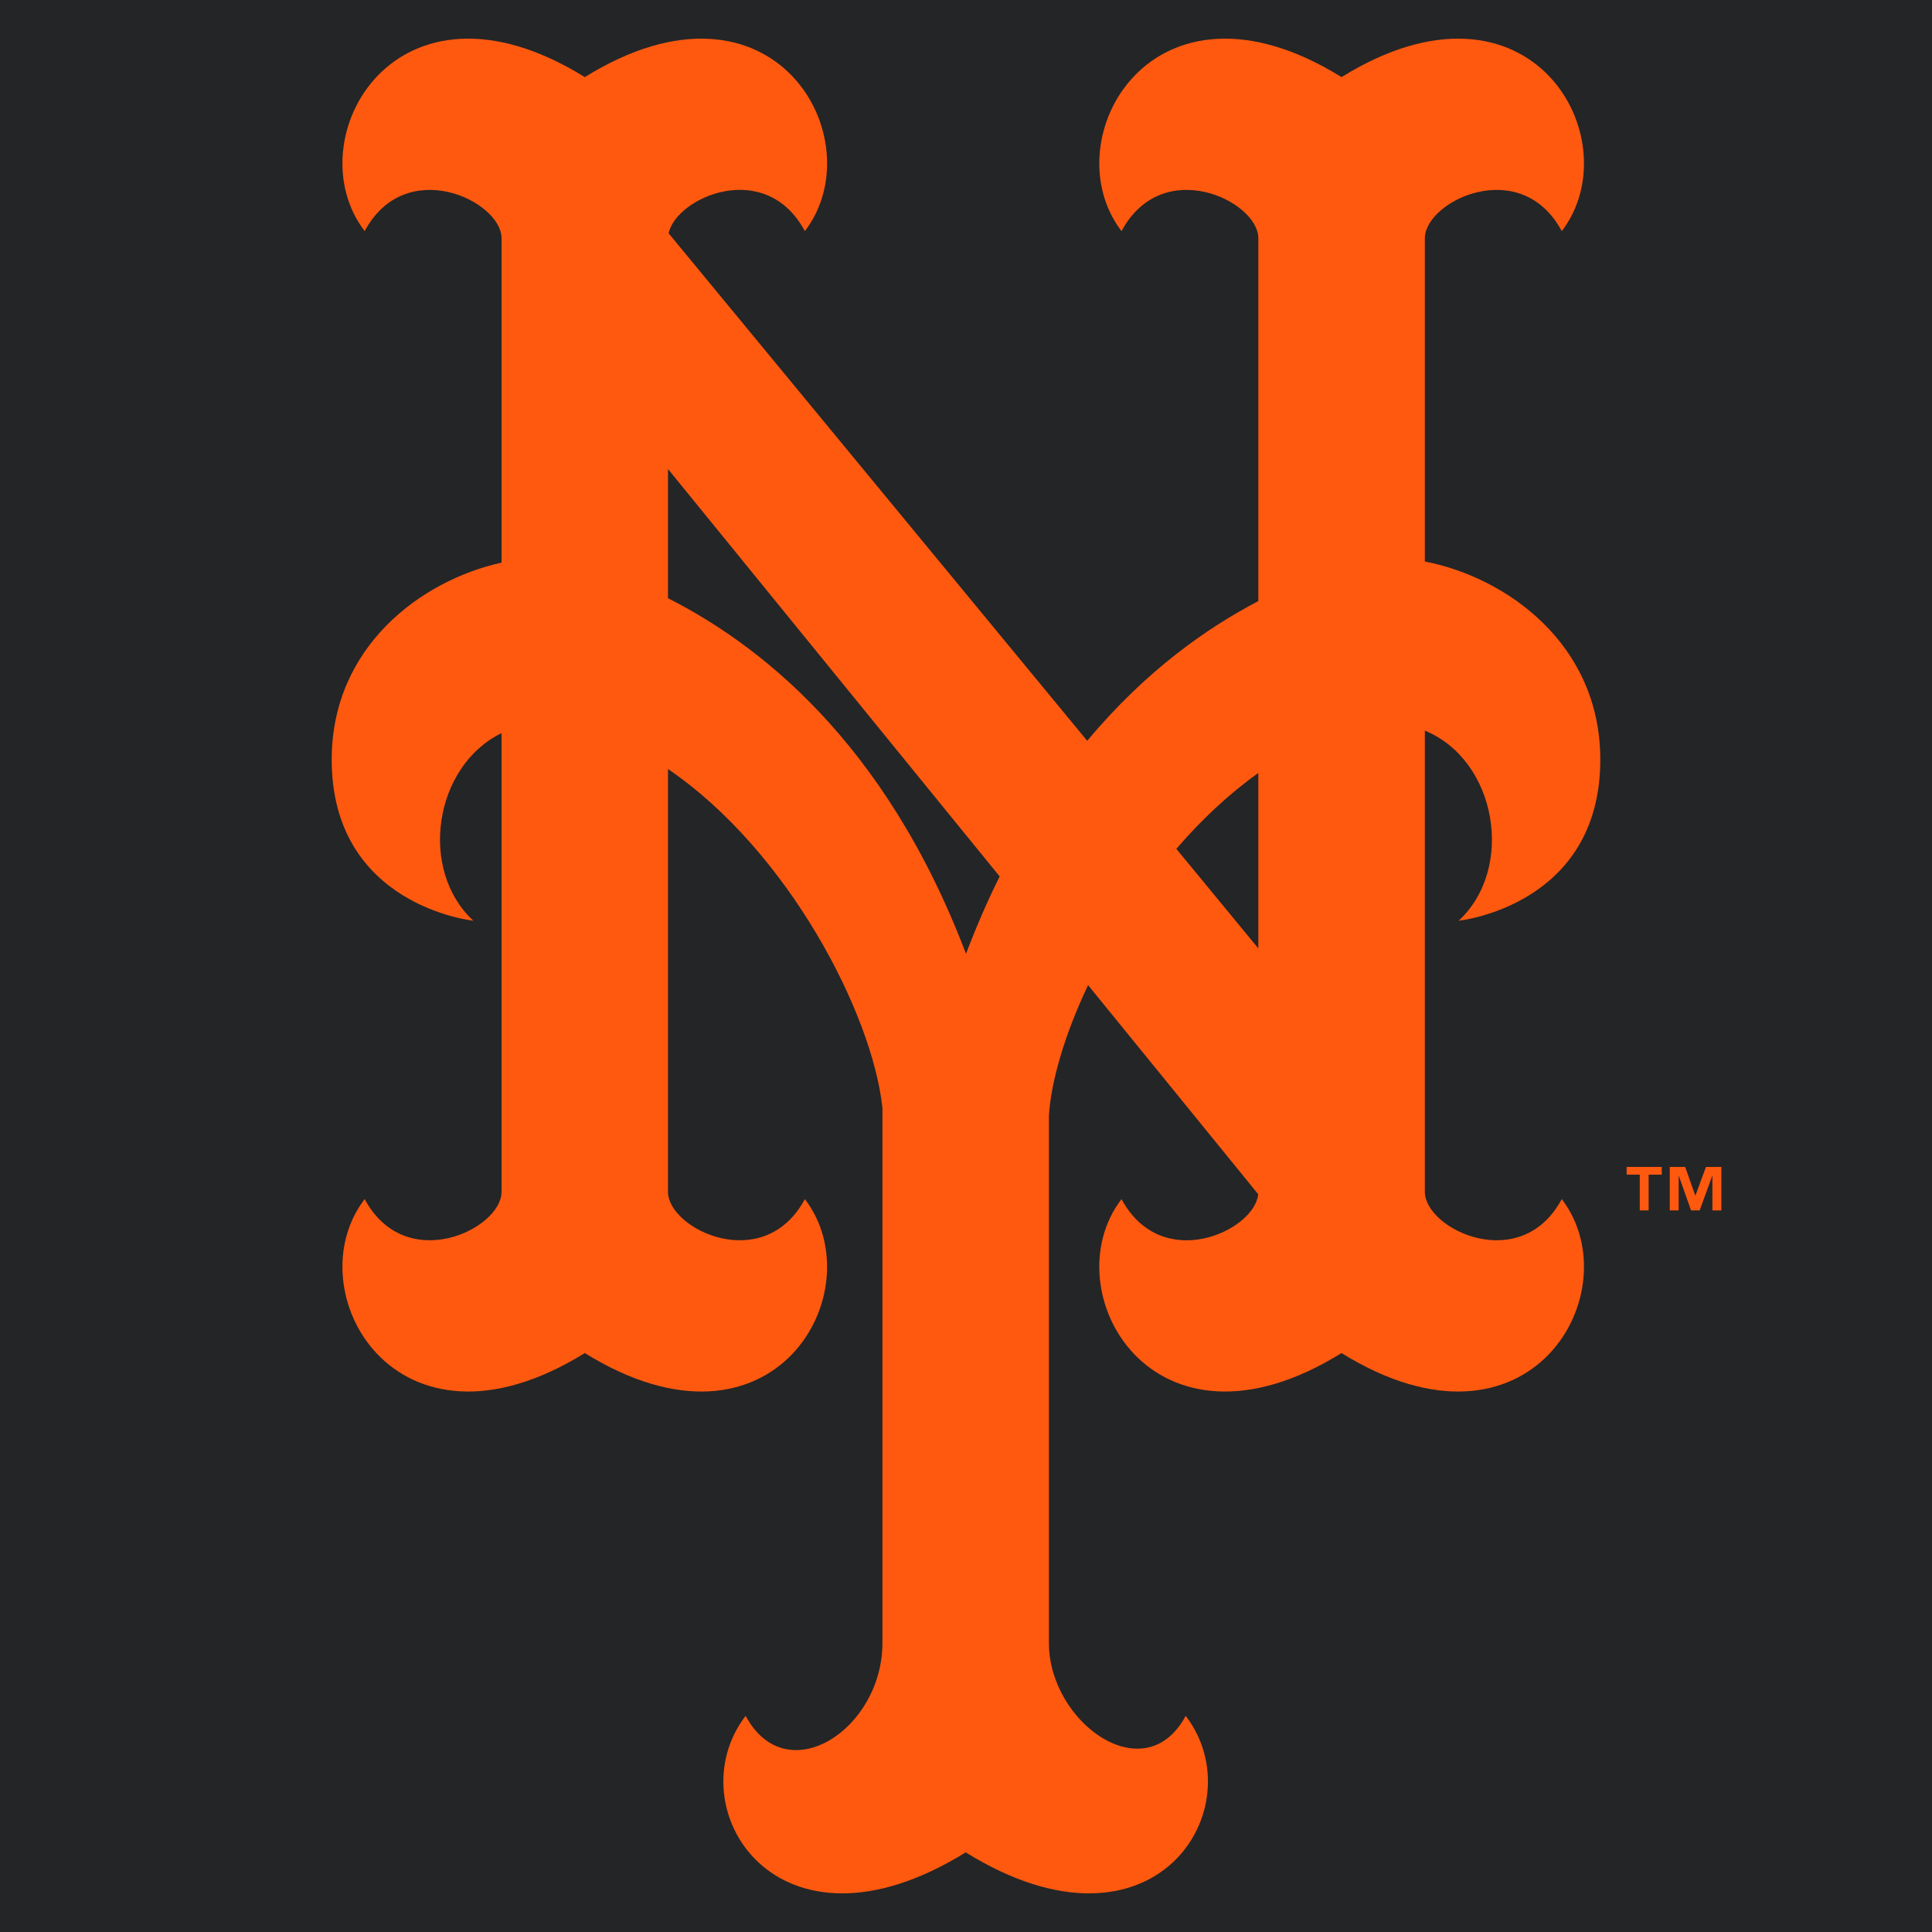
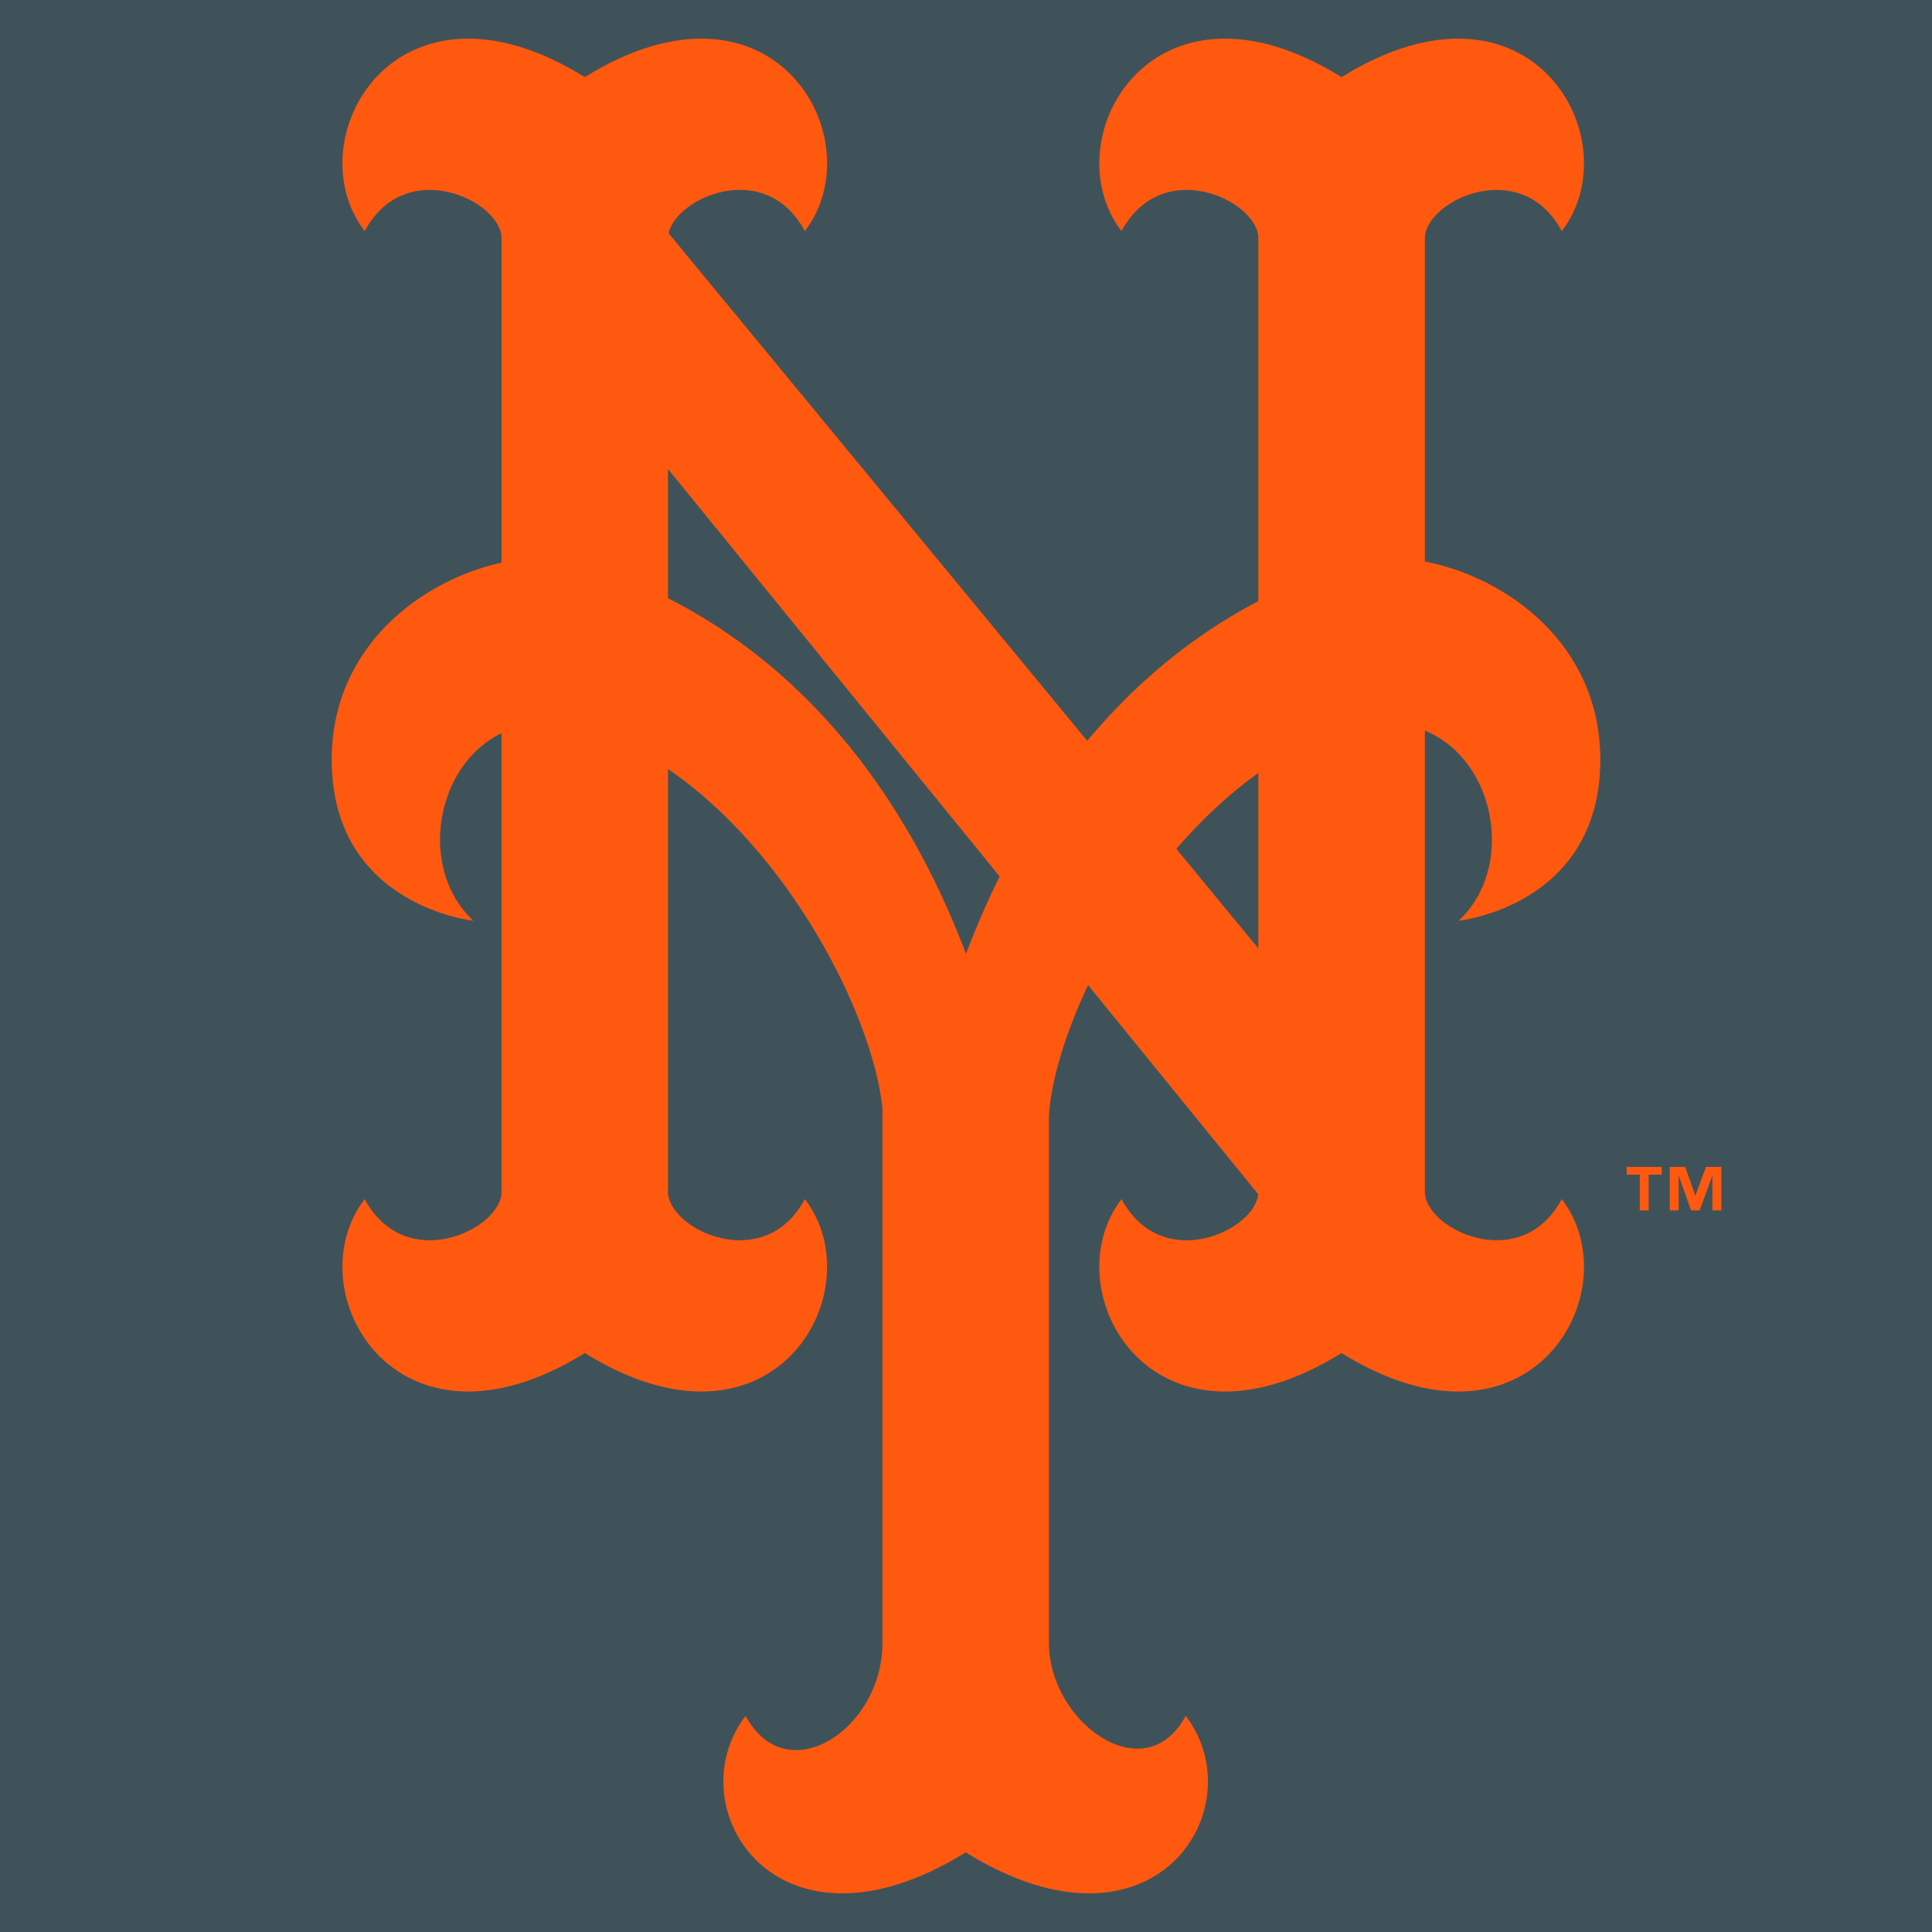
<svg xmlns="http://www.w3.org/2000/svg" version="1.1" id="Layer_1" x="0px" y="0px" width="250px" height="250px" viewBox="0 0 250 250" style="enable-background:new 0 0 250 250;" xml:space="preserve">
  <g>
-     <rect style="fill:#242526;" width="250" height="250" />
+     <rect style="fill:#405259;" width="250" height="250" />
    <path style="fill:#FF5910;" d="M162.828,100.02v22.703l-10.609-12.879C155.406,106.129,158.977,102.766,162.828,100.02    M125,123.425C114.43,95.563,97.743,83.137,86.438,77.41V60.691l42.921,52.722C127.813,116.503,126.359,119.839,125,123.425z    M184.375,154.28V94.543c9.327,3.824,11.687,17.839,4.374,24.597c0,0,18.328-1.895,18.328-20.847   c0-14.949-12.125-23.586-22.702-25.633V30.782c0.078-4.813,12.421-10.723,17.718-0.875c9.031-11.797-3.984-35.117-28.499-19.929   c-24.492-15.188-37.508,8.132-28.469,19.929c5.297-9.848,17.625-3.938,17.703,0.875v47c-6.438,3.359-14.484,8.887-22.141,18.082   L86.516,30.184c1.023-4.684,12.563-9.727,17.633-0.277C113.188,18.11,100.18-5.21,75.672,9.978   C51.157-5.21,38.149,18.11,47.188,29.907c5.297-9.848,17.633-3.938,17.711,0.875v42.023c-10.391,2.289-21.977,10.883-21.977,25.488   c0,18.953,18.328,20.847,18.328,20.847c-7.133-6.578-5.078-20.035,3.648-24.269v59.409c-0.078,4.813-12.414,10.727-17.711,0.883   c-9.039,11.789,3.969,35.109,28.484,19.922c24.508,15.188,37.516-8.133,28.477-19.922c-5.297,9.844-17.625,3.93-17.711-0.883   V99.508c15.555,10.597,26.445,31.644,27.75,43.851v69.234c0,11.211-12.422,19.28-17.703,9.438   c-9.047,11.796,3.961,32.851,28.476,17.663c24.5,15.188,37.508-5.867,28.469-17.663c-5.289,9.843-17.703,0.844-17.703-9.438   v-68.242c0.297-4.57,2.094-10.586,5.07-16.878l22.016,27.058c-0.469,4.758-12.477,10.32-17.688,0.633   c-9.039,11.789,3.977,35.109,28.469,19.922c24.515,15.188,37.53-8.133,28.499-19.922   C196.796,165.007,184.453,159.093,184.375,154.28z" />
    <path style="fill:#FF5910;" d="M222.743,156.626h-1.158v-4.478h-0.019l-1.632,4.478h-1.113l-1.585-4.478h-0.019v4.478h-1.149   v-5.627h1.993l1.298,3.681h0.037l1.354-3.681h1.993 M215.03,152h-1.697v4.626h-1.149V152h-1.696v-1.001h4.543V152z" />
  </g>
</svg>
